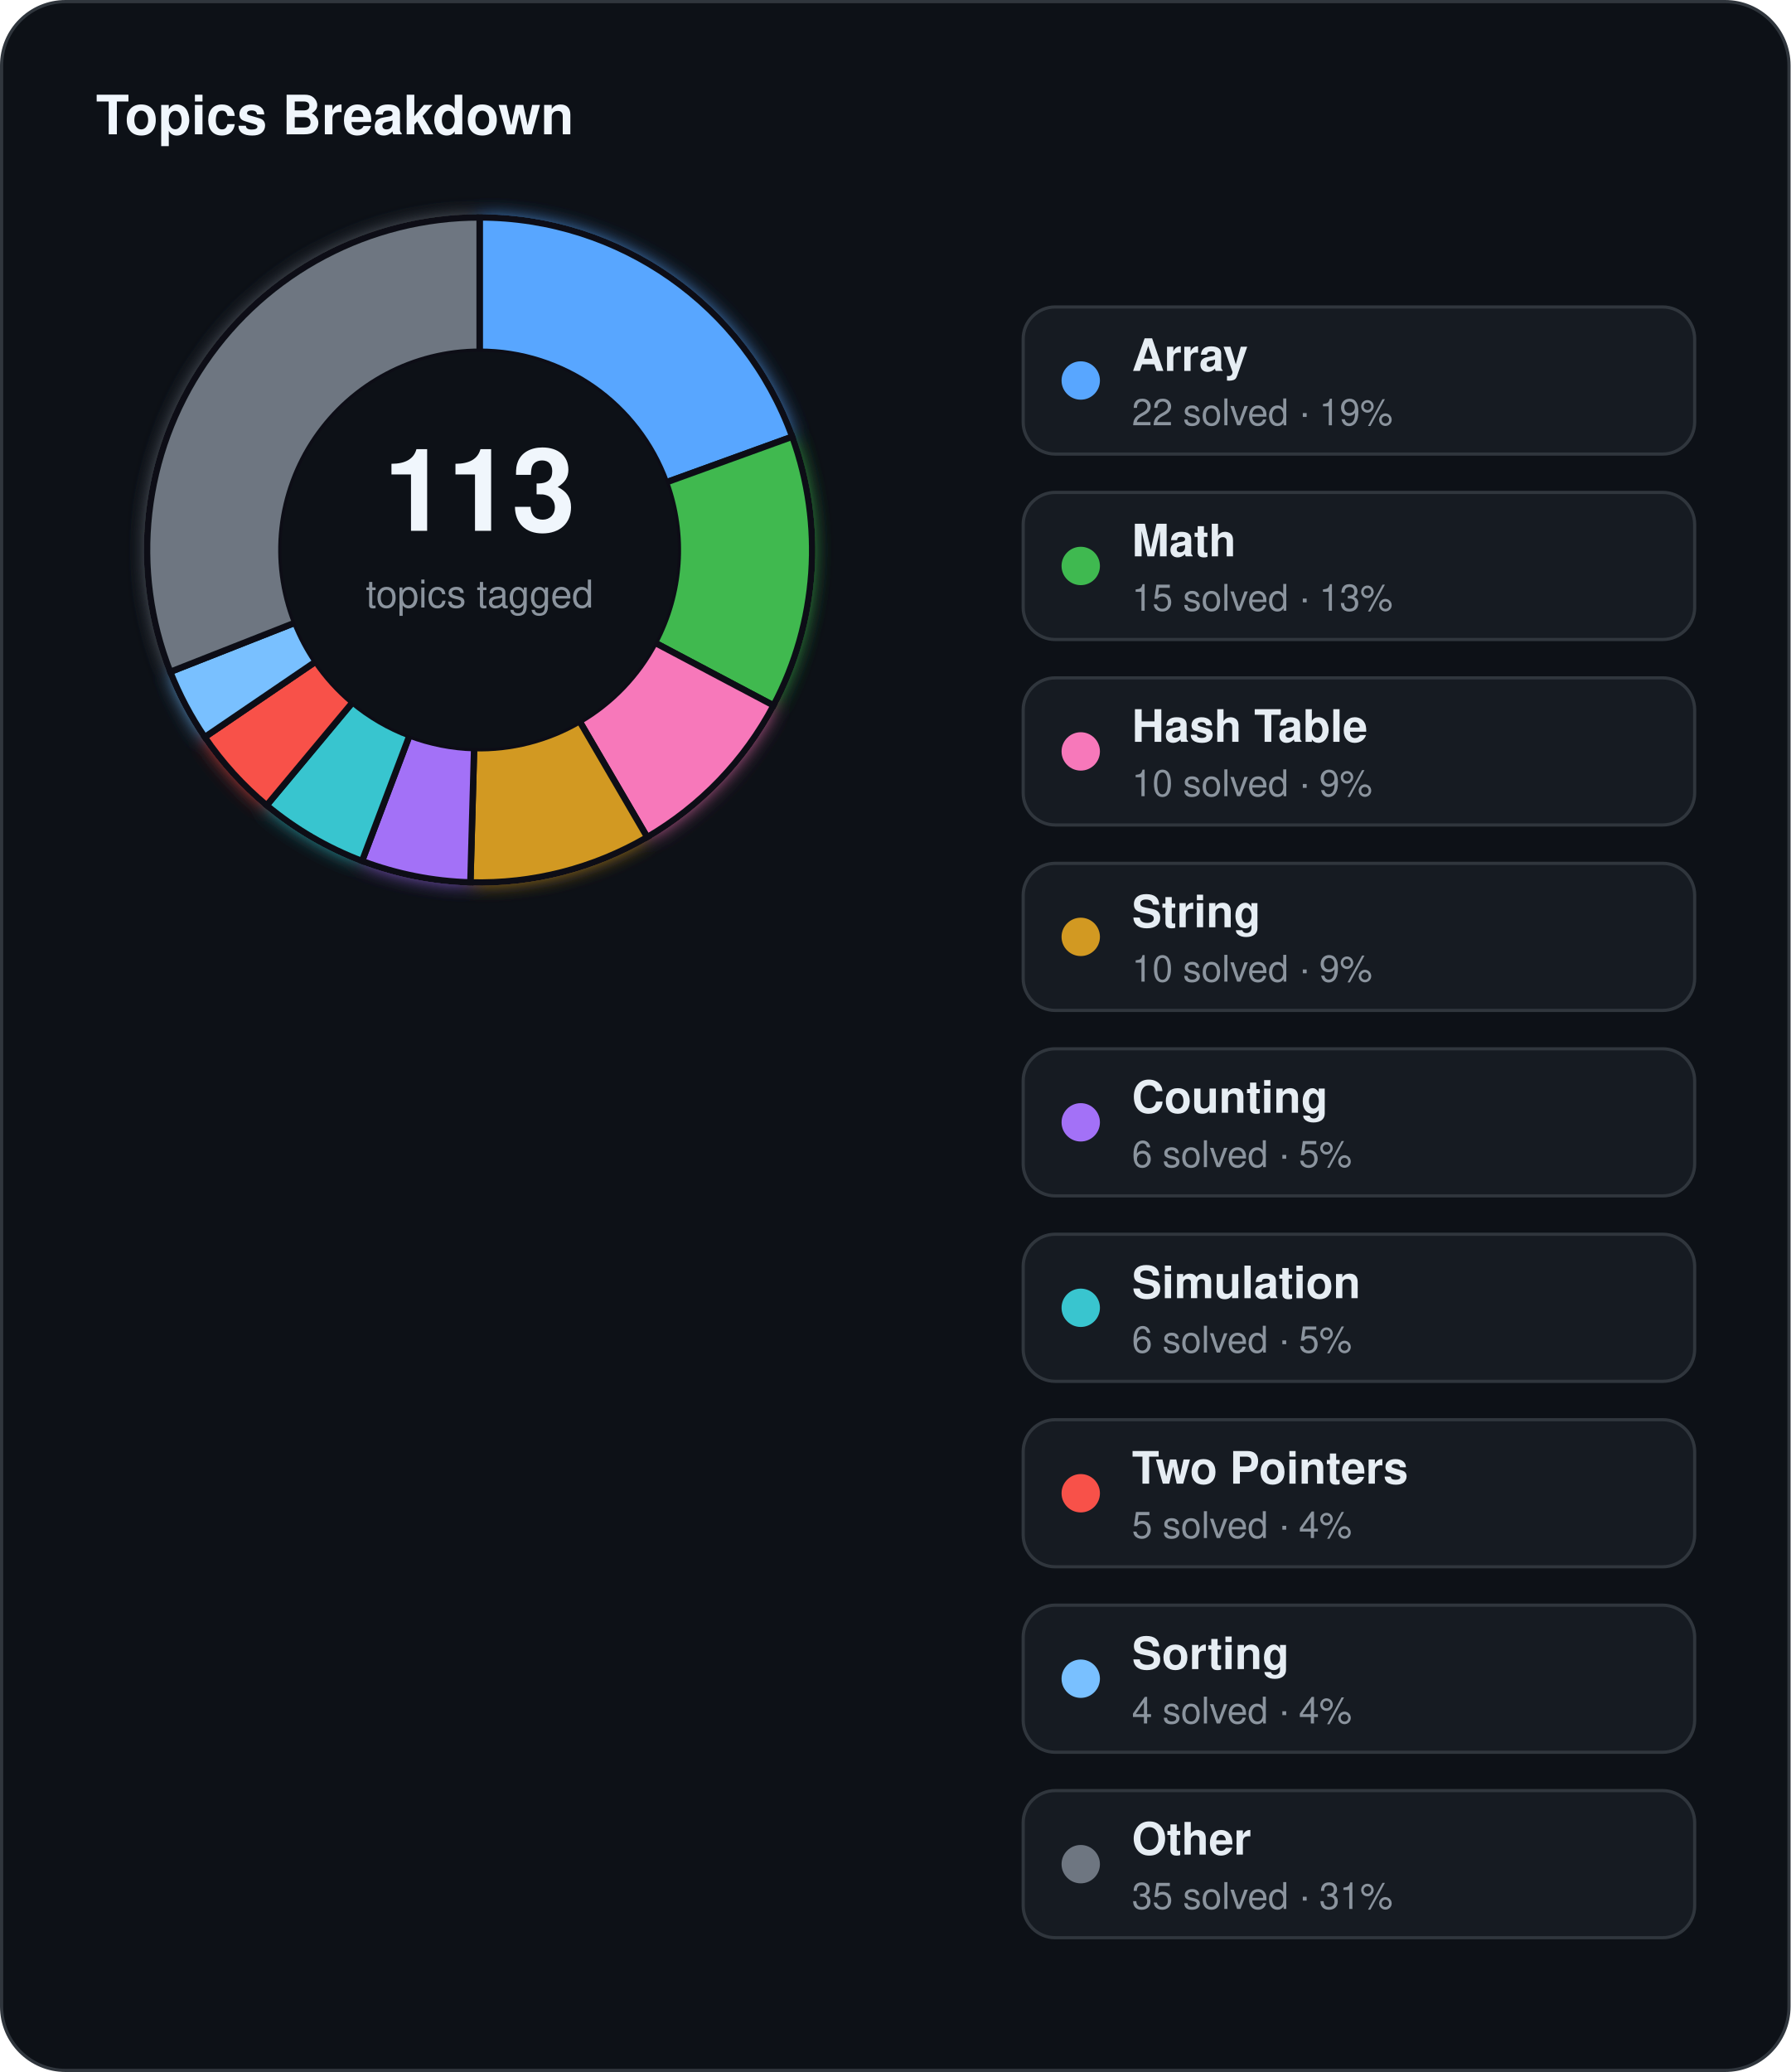
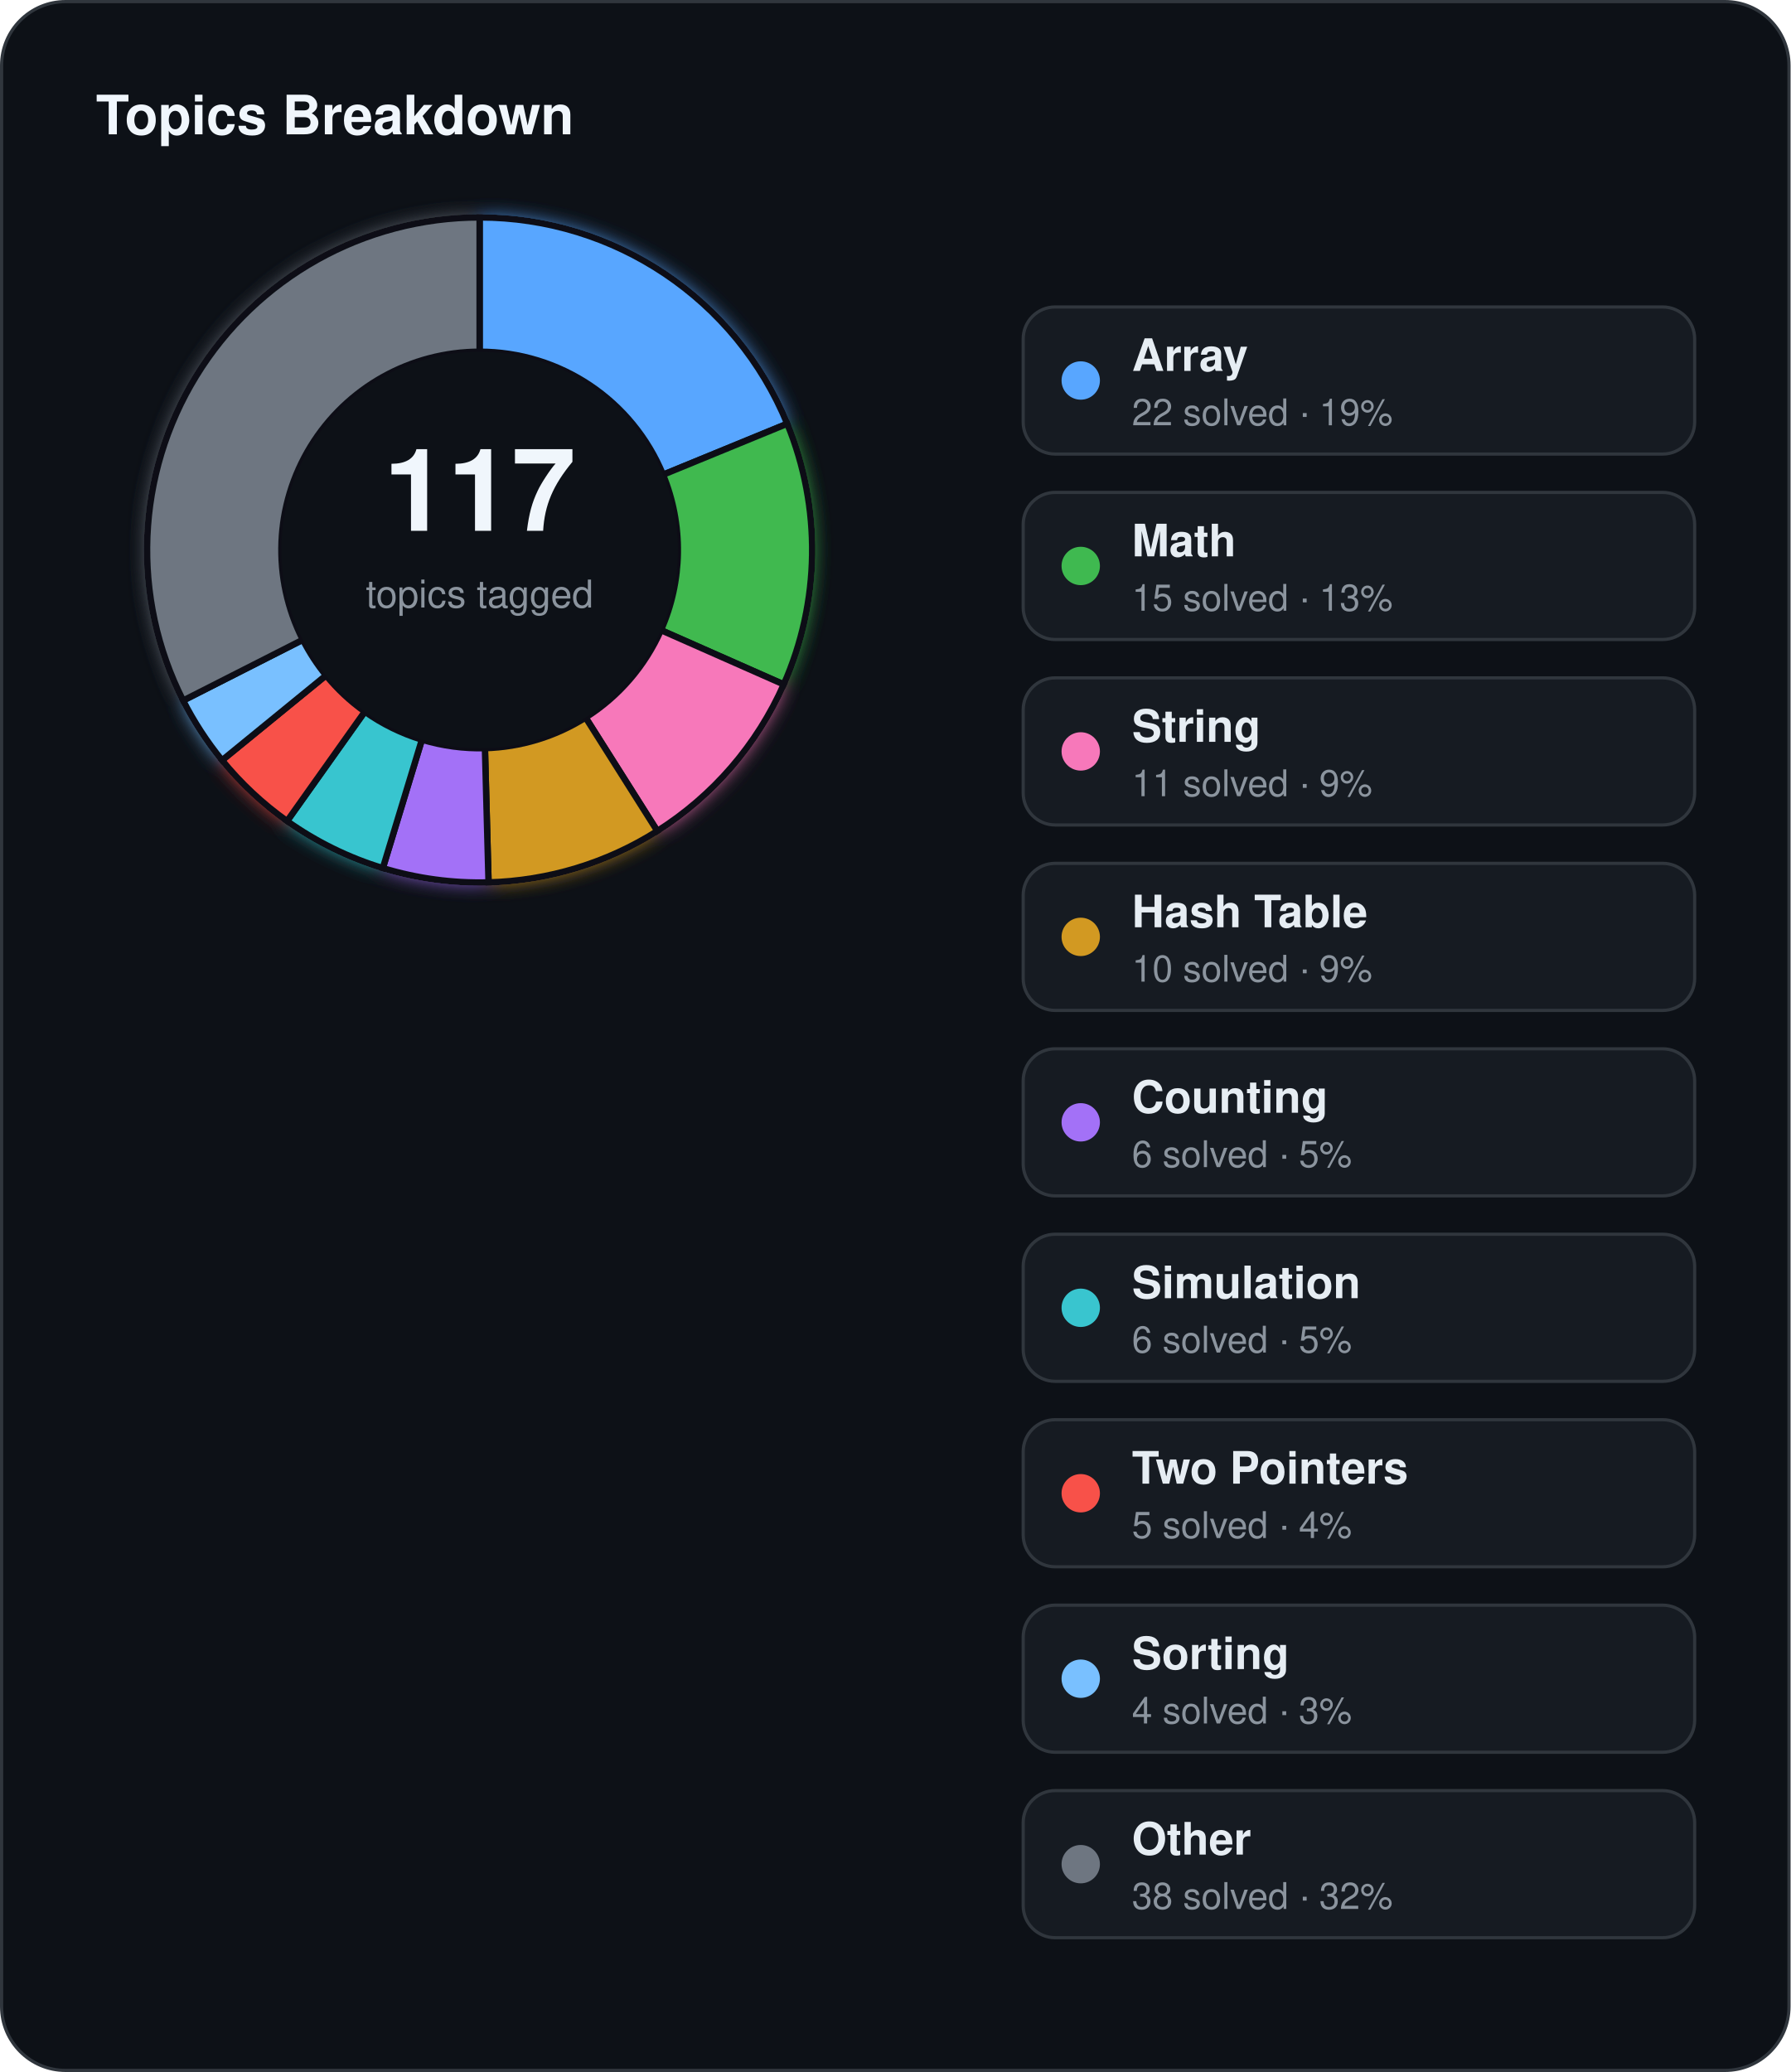
<svg xmlns="http://www.w3.org/2000/svg" width="560" height="648" viewBox="0 0 560 648">
  <defs>
    <filter id="topics-glow" x="-60%" y="-60%" width="220%" height="220%">
      <feGaussianBlur stdDeviation="3" result="blur" />
      <feMerge>
        <feMergeNode in="blur" />
        <feMergeNode in="SourceGraphic" />
      </feMerge>
    </filter>
  </defs>
  <rect x="0.5" y="0.5" width="559" height="647" rx="20" fill="#0d1117" stroke="#30363d" stroke-width="1" />
  <text x="30" y="42" fill="#f0f6fc" font-family="Segoe UI, Helvetica, Arial, sans-serif" font-size="17" font-weight="700">Topics Breakdown</text>
  <g filter="url(#topics-glow)">
-     <path d="M 150.00,68.00 A 104,104 0 0 1 247.78,136.58 L 208.29,150.88 A 62,62 0 0 0 150.00,110.00 Z" fill="#58a6ff" stroke="#0d1117" stroke-width="2" />
-     <path d="M 247.78,136.58 A 104,104 0 0 1 241.93,220.63 L 204.81,200.99 A 62,62 0 0 0 208.29,150.88 Z" fill="#3fb950" stroke="#0d1117" stroke-width="2" />
-     <path d="M 241.93,220.63 A 104,104 0 0 1 202.42,261.82 L 181.25,225.55 A 62,62 0 0 0 204.81,200.99 Z" fill="#f778ba" stroke="#0d1117" stroke-width="2" />
-     <path d="M 202.42,261.82 A 104,104 0 0 1 147.11,275.96 L 148.28,233.98 A 62,62 0 0 0 181.25,225.55 Z" fill="#d29922" stroke="#0d1117" stroke-width="2" />
-     <path d="M 147.11,275.96 A 104,104 0 0 1 113.23,269.28 L 128.08,229.99 A 62,62 0 0 0 148.28,233.98 Z" fill="#a371f7" stroke="#0d1117" stroke-width="2" />
-     <path d="M 113.23,269.28 A 104,104 0 0 1 83.40,251.87 L 110.29,219.62 A 62,62 0 0 0 128.08,229.99 Z" fill="#39c5cf" stroke="#0d1117" stroke-width="2" />
-     <path d="M 83.40,251.87 A 104,104 0 0 1 64.03,230.53 L 98.75,206.89 A 62,62 0 0 0 110.29,219.62 Z" fill="#f85149" stroke="#0d1117" stroke-width="2" />
-     <path d="M 64.03,230.53 A 104,104 0 0 1 53.24,210.12 L 92.32,194.73 A 62,62 0 0 0 98.75,206.89 Z" fill="#79c0ff" stroke="#0d1117" stroke-width="2" />
-     <path d="M 53.24,210.12 A 104,104 0 0 1 150.00,68.00 L 150.00,110.00 A 62,62 0 0 0 92.32,194.73 Z" fill="#6e7681" stroke="#0d1117" stroke-width="2" />
+     <path d="M 150.00,68.00 A 104,104 0 0 1 246.22,132.52 L 207.36,148.47 A 62,62 0 0 0 150.00,110.00 Z" fill="#58a6ff" stroke="#0d1117" stroke-width="2" />
+     <path d="M 246.22,132.52 A 104,104 0 0 1 245.12,214.05 L 206.71,197.07 A 62,62 0 0 0 207.36,148.47 Z" fill="#3fb950" stroke="#0d1117" stroke-width="2" />
+     <path d="M 245.12,214.05 A 104,104 0 0 1 205.58,259.90 L 183.14,224.40 A 62,62 0 0 0 206.71,197.07 Z" fill="#f778ba" stroke="#0d1117" stroke-width="2" />
+     <path d="M 205.58,259.90 A 104,104 0 0 1 152.79,275.96 L 151.66,233.98 A 62,62 0 0 0 183.14,224.40 Z" fill="#d29922" stroke="#0d1117" stroke-width="2" />
+     <path d="M 152.79,275.96 A 104,104 0 0 1 119.73,271.50 L 131.95,231.32 A 62,62 0 0 0 151.66,233.98 Z" fill="#a371f7" stroke="#0d1117" stroke-width="2" />
+     <path d="M 119.73,271.50 A 104,104 0 0 1 89.78,256.79 L 114.10,222.55 A 62,62 0 0 0 131.95,231.32 Z" fill="#39c5cf" stroke="#0d1117" stroke-width="2" />
+     <path d="M 89.78,256.79 A 104,104 0 0 1 69.44,237.77 L 101.97,211.21 A 62,62 0 0 0 114.10,222.55 Z" fill="#f85149" stroke="#0d1117" stroke-width="2" />
+     <path d="M 69.44,237.77 A 104,104 0 0 1 57.27,219.09 L 94.72,200.07 A 62,62 0 0 0 101.97,211.21 Z" fill="#79c0ff" stroke="#0d1117" stroke-width="2" />
+     <path d="M 57.27,219.09 A 104,104 0 0 1 150.00,68.00 L 150.00,110.00 A 62,62 0 0 0 94.72,200.07 Z" fill="#6e7681" stroke="#0d1117" stroke-width="2" />
  </g>
  <circle cx="150" cy="172" r="62" fill="#0d1117" />
-   <text x="150" y="166" text-anchor="middle" fill="#f0f6fc" font-family="Segoe UI, Helvetica, Arial, sans-serif" font-size="36" font-weight="700">113</text>
+   <text x="150" y="166" text-anchor="middle" fill="#f0f6fc" font-family="Segoe UI, Helvetica, Arial, sans-serif" font-size="36" font-weight="700">117</text>
  <text x="150" y="190" text-anchor="middle" fill="#8b949e" font-family="Segoe UI, Helvetica, Arial, sans-serif" font-size="12">topics tagged</text>
  <rect x="320" y="96" width="210" height="46" rx="10" fill="#161b22" stroke="#30363d" stroke-width="1" />
  <circle cx="338" cy="119" r="6" fill="#58a6ff" />
  <text x="354" y="116" fill="#e6edf3" font-family="Segoe UI, Helvetica, Arial, sans-serif" font-size="14" font-weight="600">Array</text>
  <text x="354" y="133" fill="#8b949e" font-family="Segoe UI, Helvetica, Arial, sans-serif" font-size="11.5">22 solved · 19%</text>
  <rect x="320" y="154" width="210" height="46" rx="10" fill="#161b22" stroke="#30363d" stroke-width="1" />
  <circle cx="338" cy="177" r="6" fill="#3fb950" />
  <text x="354" y="174" fill="#e6edf3" font-family="Segoe UI, Helvetica, Arial, sans-serif" font-size="14" font-weight="600">Math</text>
  <text x="354" y="191" fill="#8b949e" font-family="Segoe UI, Helvetica, Arial, sans-serif" font-size="11.5">15 solved · 13%</text>
  <rect x="320" y="212" width="210" height="46" rx="10" fill="#161b22" stroke="#30363d" stroke-width="1" />
  <circle cx="338" cy="235" r="6" fill="#f778ba" />
-   <text x="354" y="232" fill="#e6edf3" font-family="Segoe UI, Helvetica, Arial, sans-serif" font-size="14" font-weight="600">Hash Table</text>
-   <text x="354" y="249" fill="#8b949e" font-family="Segoe UI, Helvetica, Arial, sans-serif" font-size="11.5">10 solved · 9%</text>
+   <text x="354" y="232" fill="#e6edf3" font-family="Segoe UI, Helvetica, Arial, sans-serif" font-size="14" font-weight="600">String</text>
+   <text x="354" y="249" fill="#8b949e" font-family="Segoe UI, Helvetica, Arial, sans-serif" font-size="11.5">11 solved · 9%</text>
  <rect x="320" y="270" width="210" height="46" rx="10" fill="#161b22" stroke="#30363d" stroke-width="1" />
  <circle cx="338" cy="293" r="6" fill="#d29922" />
-   <text x="354" y="290" fill="#e6edf3" font-family="Segoe UI, Helvetica, Arial, sans-serif" font-size="14" font-weight="600">String</text>
+   <text x="354" y="290" fill="#e6edf3" font-family="Segoe UI, Helvetica, Arial, sans-serif" font-size="14" font-weight="600">Hash Table</text>
  <text x="354" y="307" fill="#8b949e" font-family="Segoe UI, Helvetica, Arial, sans-serif" font-size="11.5">10 solved · 9%</text>
  <rect x="320" y="328" width="210" height="46" rx="10" fill="#161b22" stroke="#30363d" stroke-width="1" />
  <circle cx="338" cy="351" r="6" fill="#a371f7" />
  <text x="354" y="348" fill="#e6edf3" font-family="Segoe UI, Helvetica, Arial, sans-serif" font-size="14" font-weight="600">Counting</text>
  <text x="354" y="365" fill="#8b949e" font-family="Segoe UI, Helvetica, Arial, sans-serif" font-size="11.5">6 solved · 5%</text>
  <rect x="320" y="386" width="210" height="46" rx="10" fill="#161b22" stroke="#30363d" stroke-width="1" />
  <circle cx="338" cy="409" r="6" fill="#39c5cf" />
  <text x="354" y="406" fill="#e6edf3" font-family="Segoe UI, Helvetica, Arial, sans-serif" font-size="14" font-weight="600">Simulation</text>
  <text x="354" y="423" fill="#8b949e" font-family="Segoe UI, Helvetica, Arial, sans-serif" font-size="11.5">6 solved · 5%</text>
  <rect x="320" y="444" width="210" height="46" rx="10" fill="#161b22" stroke="#30363d" stroke-width="1" />
  <circle cx="338" cy="467" r="6" fill="#f85149" />
  <text x="354" y="464" fill="#e6edf3" font-family="Segoe UI, Helvetica, Arial, sans-serif" font-size="14" font-weight="600">Two Pointers</text>
  <text x="354" y="481" fill="#8b949e" font-family="Segoe UI, Helvetica, Arial, sans-serif" font-size="11.5">5 solved · 4%</text>
  <rect x="320" y="502" width="210" height="46" rx="10" fill="#161b22" stroke="#30363d" stroke-width="1" />
  <circle cx="338" cy="525" r="6" fill="#79c0ff" />
  <text x="354" y="522" fill="#e6edf3" font-family="Segoe UI, Helvetica, Arial, sans-serif" font-size="14" font-weight="600">Sorting</text>
-   <text x="354" y="539" fill="#8b949e" font-family="Segoe UI, Helvetica, Arial, sans-serif" font-size="11.5">4 solved · 4%</text>
+   <text x="354" y="539" fill="#8b949e" font-family="Segoe UI, Helvetica, Arial, sans-serif" font-size="11.5">4 solved · 3%</text>
  <rect x="320" y="560" width="210" height="46" rx="10" fill="#161b22" stroke="#30363d" stroke-width="1" />
  <circle cx="338" cy="583" r="6" fill="#6e7681" />
  <text x="354" y="580" fill="#e6edf3" font-family="Segoe UI, Helvetica, Arial, sans-serif" font-size="14" font-weight="600">Other</text>
-   <text x="354" y="597" fill="#8b949e" font-family="Segoe UI, Helvetica, Arial, sans-serif" font-size="11.5">35 solved · 31%</text>
+   <text x="354" y="597" fill="#8b949e" font-family="Segoe UI, Helvetica, Arial, sans-serif" font-size="11.5">38 solved · 32%</text>
</svg>
